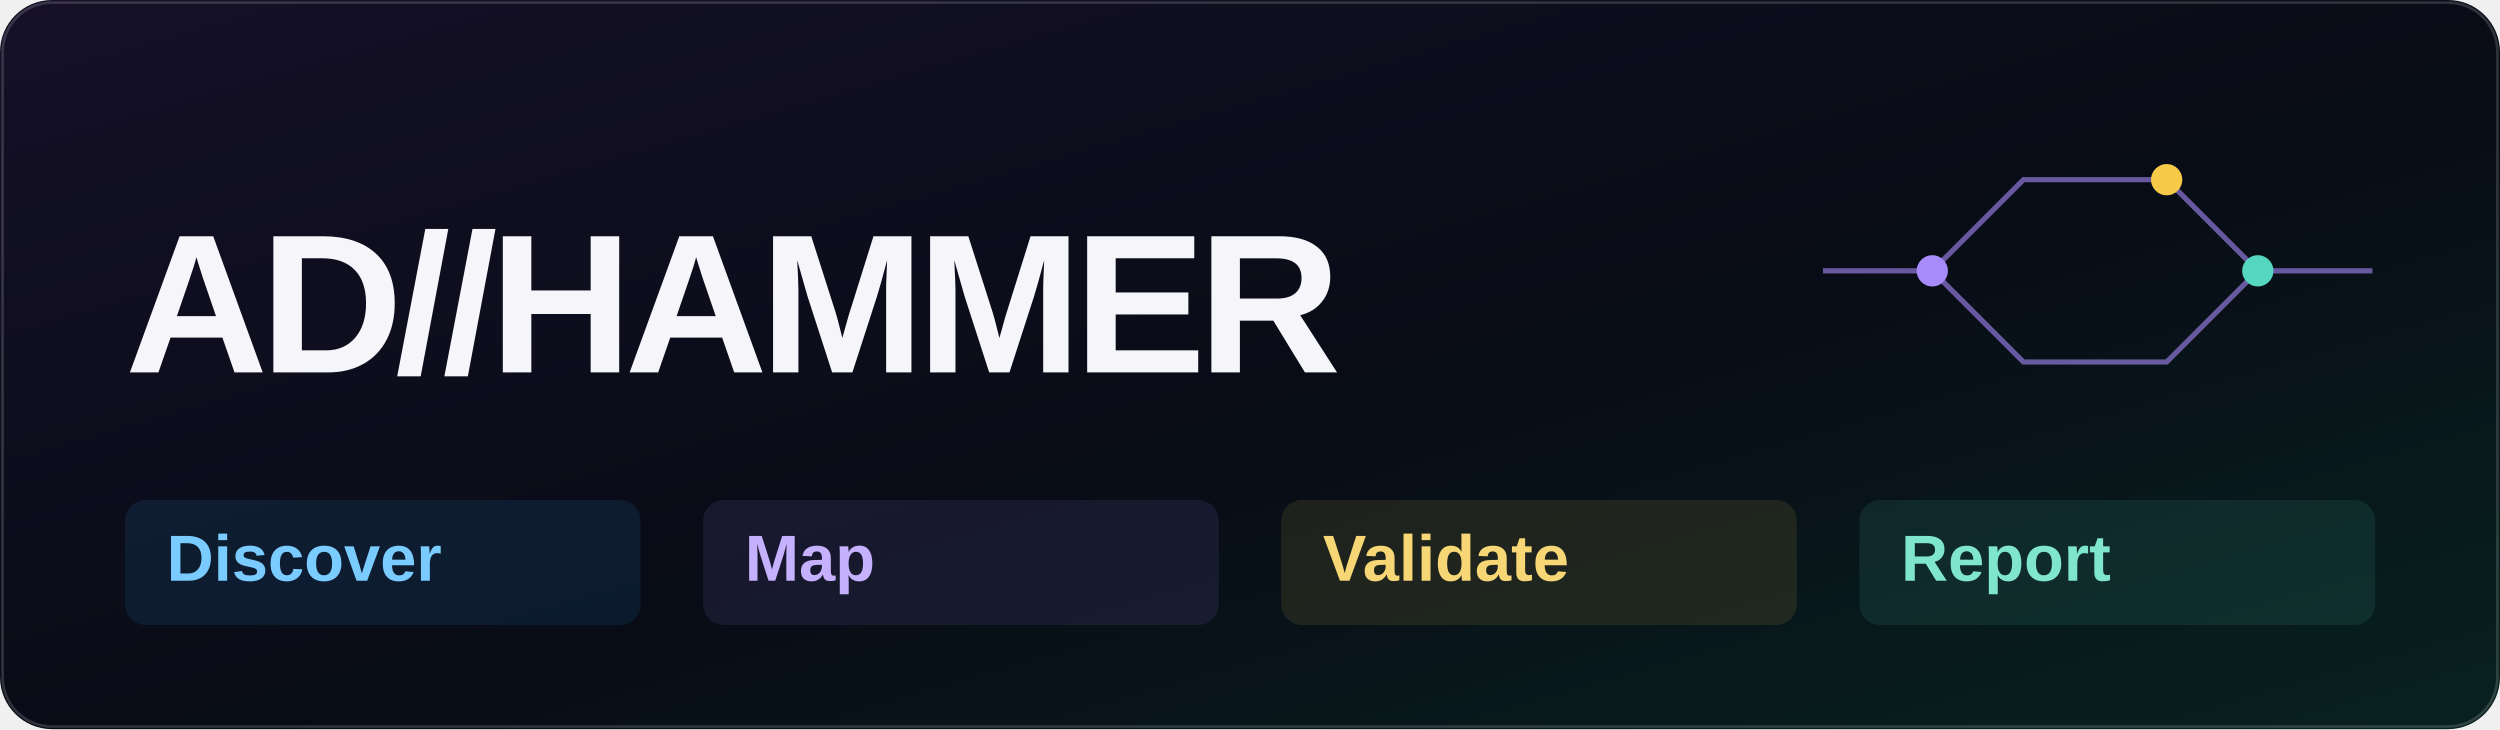
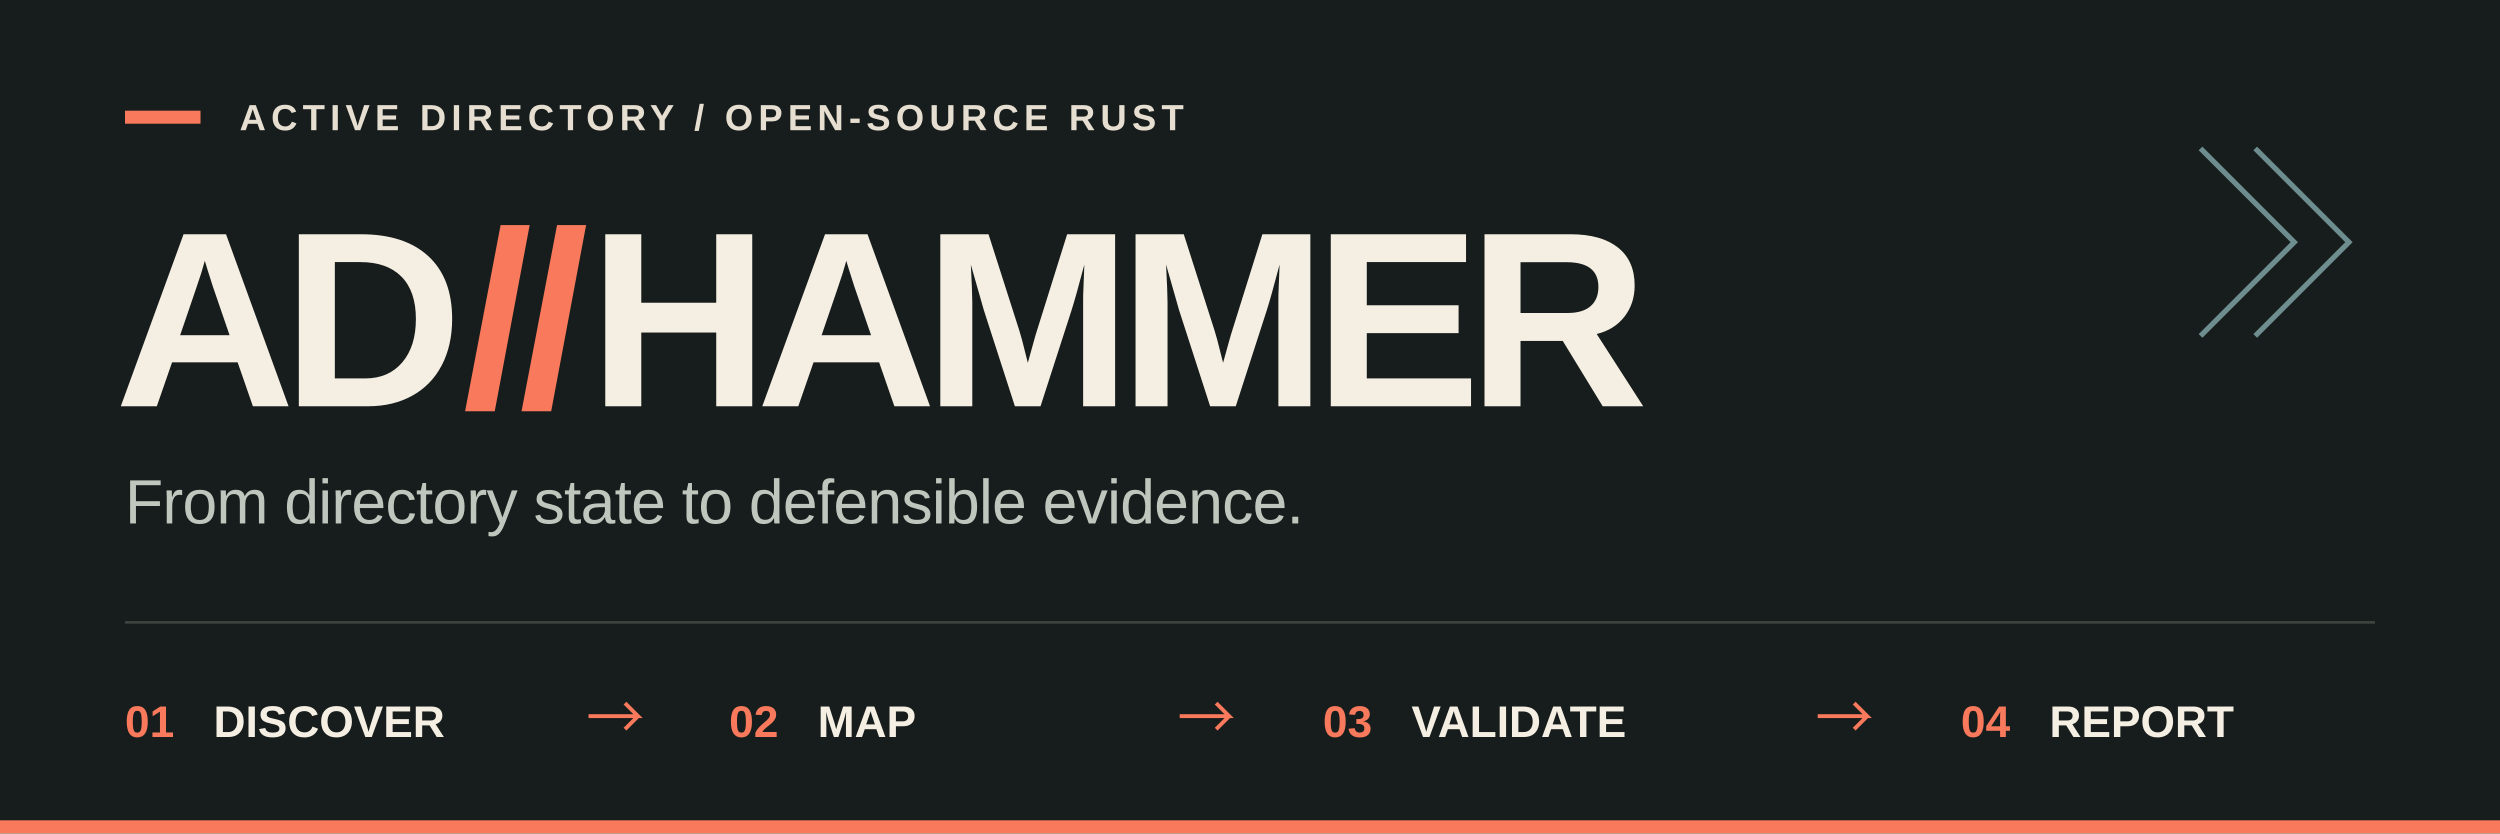
- <svg xmlns="http://www.w3.org/2000/svg" width="960" height="280" viewBox="0 0 960 280" role="img" aria-labelledby="title desc">
-   <defs>
-     <linearGradient id="surface" x2="1" y2="1">
-       <stop stop-color="#151027" />
-       <stop offset=".55" stop-color="#080C16" />
-       <stop offset="1" stop-color="#08221F" />
-     </linearGradient>
-     <linearGradient id="spectrum">
-       <stop stop-color="#2EA8FF" />
-       <stop offset=".34" stop-color="#A78BFA" />
-       <stop offset=".67" stop-color="#F7C948" />
-       <stop offset="1" stop-color="#55D6BE" />
-     </linearGradient>
-   </defs>
-   <rect width="960" height="280" rx="20" fill="url(#surface)" />
-   <rect x="1" y="1" width="958" height="278" rx="19" fill="none" stroke="#FFFFFF" stroke-opacity=".16" />
-   <path d="M48 42H912" stroke="url(#spectrum)" stroke-width="4" />
-   <text x="48" y="143" fill="#F6F5FA" font-family="Arial,Helvetica,sans-serif" font-size="76" font-weight="800" letter-spacing="-3">AD//HAMMER</text>
-   <path d="M700 104H742L777 69H832L867 104H911M742 104L777 139H832L867 104" fill="none" stroke="#A78BFA" stroke-width="2" stroke-opacity=".6" />
-   <circle cx="742" cy="104" r="6" fill="#A78BFA" />
-   <circle cx="832" cy="69" r="6" fill="#F7C948" />
-   <circle cx="867" cy="104" r="6" fill="#55D6BE" />
-   <g font-family="Arial,Helvetica,sans-serif" font-size="25" font-weight="700">
-     <rect x="48" y="192" width="198" height="48" rx="8" fill="#2EA8FF" fill-opacity=".1" />
-     <text x="64" y="223" fill="#7ACBFF">Discover</text>
-     <rect x="270" y="192" width="198" height="48" rx="8" fill="#A78BFA" fill-opacity=".1" />
-     <text x="286" y="223" fill="#C6B1FF">Map</text>
-     <rect x="492" y="192" width="198" height="48" rx="8" fill="#F7C948" fill-opacity=".1" />
-     <text x="508" y="223" fill="#F7D775">Validate</text>
-     <rect x="714" y="192" width="198" height="48" rx="8" fill="#55D6BE" fill-opacity=".1" />
-     <text x="730" y="223" fill="#80E5CF">Report</text>
+ <svg xmlns="http://www.w3.org/2000/svg" width="960" height="320" viewBox="0 0 960 320" role="img" aria-labelledby="title desc">
+   <rect width="960" height="320" fill="#171d1c" />
+   <path d="M48 45H77" stroke="#f8795b" stroke-width="5" />
+   <g font-family="Arial, Helvetica, sans-serif">
+     <text x="92" y="50" fill="#e6ded0" font-size="14" font-weight="700" letter-spacing="2">ACTIVE DIRECTORY / OPEN-SOURCE RUST</text>
+     <text x="44" y="156" fill="#f5efe3" font-size="96" font-weight="800" letter-spacing="-5">AD<tspan fill="#f8795b">//</tspan>HAMMER</text>
+     <text x="48" y="201" fill="#bfc6bd" font-size="24" letter-spacing="-.3">From directory state to defensible evidence.</text>
+     <path d="M48 239H912" stroke="#3d4540" />
+     <g font-size="17" font-weight="700">
+       <text x="48" y="283" fill="#f8795b">01</text>
+       <text x="82" y="283" fill="#f5efe3">DISCOVER</text>
+       <text x="280" y="283" fill="#f8795b">02</text>
+       <text x="314" y="283" fill="#f5efe3">MAP</text>
+       <text x="508" y="283" fill="#f8795b">03</text>
+       <text x="542" y="283" fill="#f5efe3">VALIDATE</text>
+       <text x="753" y="283" fill="#f8795b">04</text>
+       <text x="787" y="283" fill="#f5efe3">REPORT</text>
+     </g>
  </g>
+   <g fill="none" stroke="#f8795b" stroke-width="1.5">
+     <path d="M226 275H245L240 270M245 275L240 280" />
+     <path d="M453 275H472L467 270M472 275L467 280" />
+     <path d="M698 275H717L712 270M717 275L712 280" />
+   </g>
+   <path d="M845 57L881 93L845 129M866 57L902 93L866 129" fill="none" stroke="#b5e8ed" stroke-opacity=".55" stroke-width="2" />
+   <rect y="315" width="960" height="5" fill="#f8795b" />
</svg>
